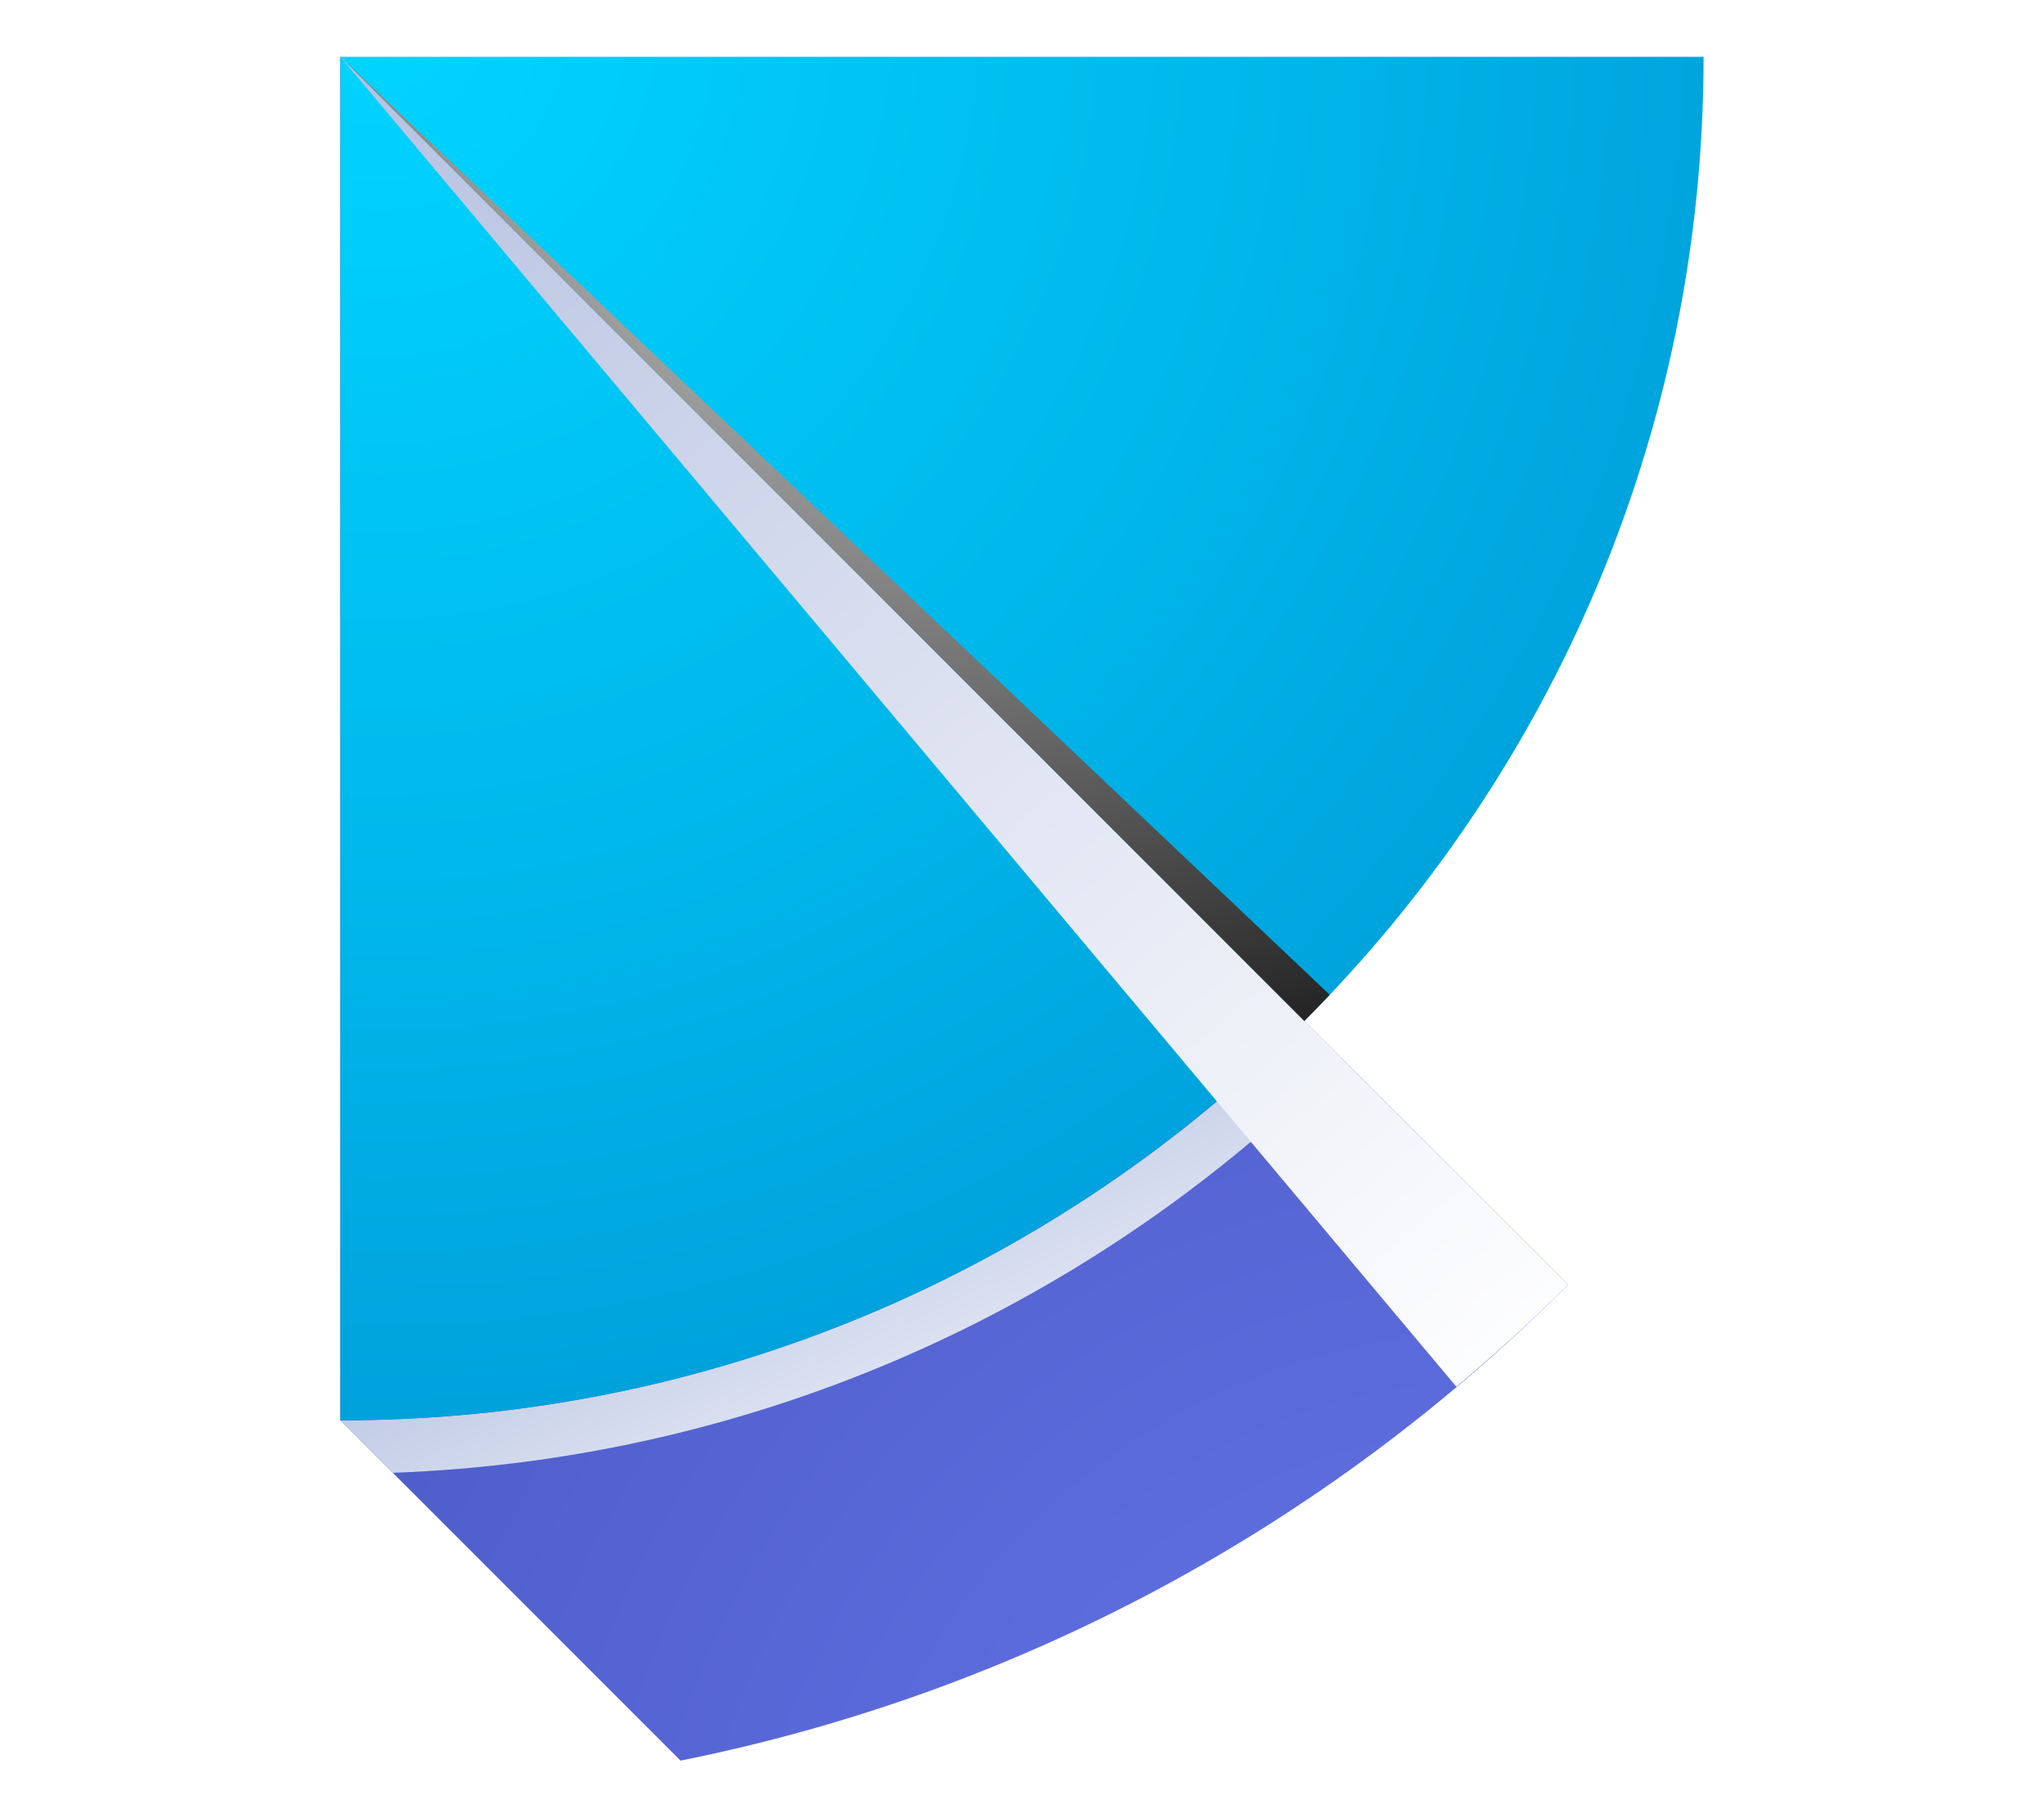
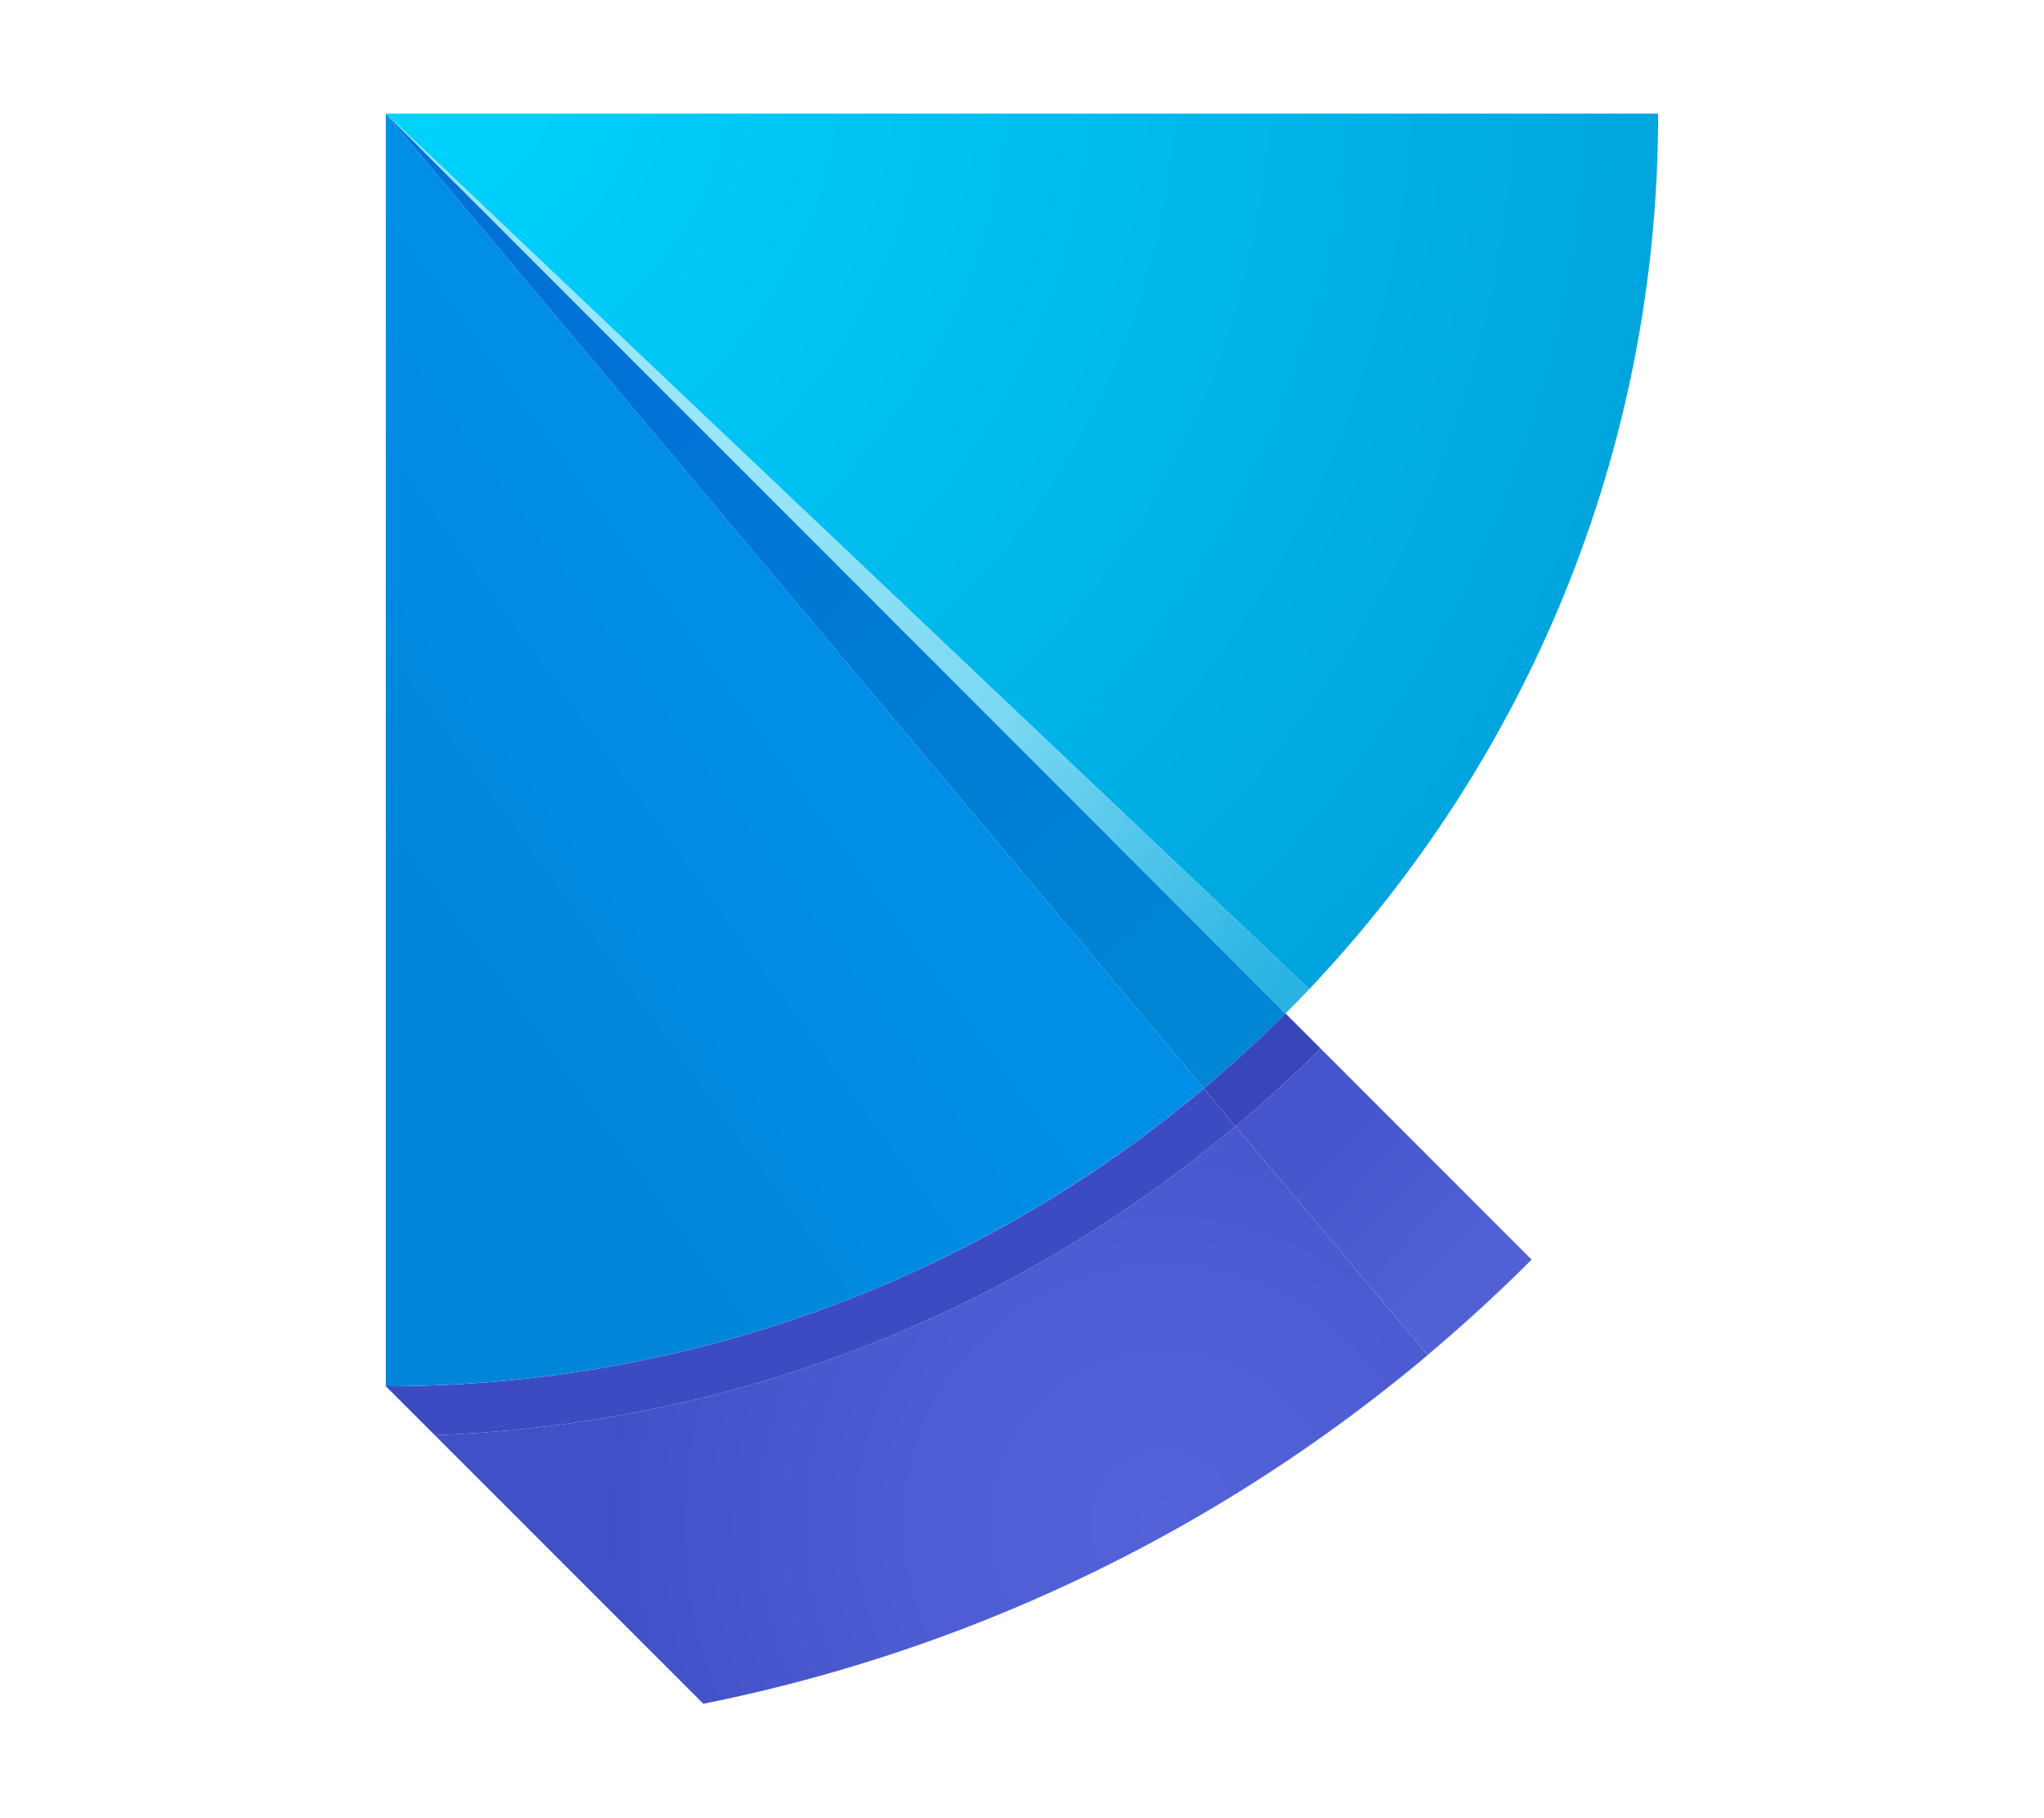
<svg xmlns="http://www.w3.org/2000/svg" width="100%" height="100%" viewBox="0 0 18 16" version="1.1" xml:space="preserve" style="fill-rule:evenodd;clip-rule:evenodd;stroke-linejoin:round;stroke-miterlimit:2;">
-   <g id="poetry" transform="matrix(0.0267857,0,0,0.0267857,9,8)">
-     <g transform="matrix(1,0,0,1,-224.085,-280)">
-       <clipPath id="_clip1">
-         <rect x="0" y="0" width="448.17" height="560" />
-       </clipPath>
-       <g clip-path="url(#_clip1)">
-         <g>
-           <g>
-             <g id="Layer_1">
-               <g transform="matrix(1,0,0,1,-56.25,0)">
-                 <path d="M168.08,560C278.641,537.846 380.191,483.406 459.84,403.59L56.25,0L56.25,448.17L168.08,560Z" style="fill:url(#_Linear2);fill-rule:nonzero;" />
-               </g>
-               <g transform="matrix(1,0,0,1,-56.25,0)">
-                 <path d="M168.08,560C278.641,537.846 380.191,483.406 459.84,403.59L56.25,0L56.25,448.17L168.08,560Z" style="fill:url(#_Radial3);fill-rule:nonzero;" />
-               </g>
-               <g transform="matrix(1,0,0,1,-56.25,0)">
-                 <path d="M56.25,448.17L73.5,465.42C195.07,460.97 304.9,409.74 385.5,329.19L373.21,316.91C289.265,401.065 175.114,448.337 56.25,448.17Z" style="fill:url(#_Linear4);fill-rule:nonzero;" />
-               </g>
-               <g transform="matrix(1,0,0,1,-56.25,0)">
-                 <path d="M56.25,448.17C303.77,448.17 504.42,247.52 504.42,0L56.25,0L56.25,448.17Z" style="fill:url(#_Radial5);fill-rule:nonzero;" />
-               </g>
-               <g transform="matrix(1,0,0,1,-56.25,0)">
-                 <path d="M459.84,403.59L56.25,0L423.14,437.13C435.83,426.46 448.12,415.31 459.84,403.59Z" style="fill:url(#_Linear6);fill-rule:nonzero;" />
-               </g>
-               <g transform="matrix(1,0,0,1,-56.25,0)">
-                 <path d="M56.25,0L373.16,316.91C375.98,314.077 378.763,311.21 381.51,308.31L56.25,0Z" style="fill:url(#_Radial7);fill-rule:nonzero;" />
-               </g>
-             </g>
-           </g>
-         </g>
+   <g id="poetry" transform="matrix(0.025,0,0,0.025,3.39787,1)">
+     <g>
+       <g transform="matrix(1,0,0,1,-56.25,0)">
+         <path d="M73.5,465.42L168.08,560C278.641,537.846 380.191,483.406 459.84,403.59C448.12,415.31 435.83,426.46 423.14,437.13L355.57,356.624C278.642,421.251 180.629,461.499 73.5,465.42Z" style="fill:url(#_Radial1);" />
+       </g>
+       <g transform="matrix(1,0,0,1,-56.25,0)">
+         <path d="M56.25,448.17L73.5,465.42C180.629,461.499 278.642,421.251 355.57,356.624L344.402,343.318C313.462,369.357 279.292,390.912 242.929,407.569C213.436,421.097 182.221,431.518 149.704,438.414C119.209,444.896 87.897,448.215 56.25,448.17Z" style="fill:rgb(61,75,194);" />
+       </g>
+       <g transform="matrix(1,0,0,1,-56.25,0)">
+         <path d="M56.25,0L56.25,448.17C88.297,448.17 119.56,444.807 149.704,438.414C181.875,431.575 213.138,421.216 242.929,407.569C279.697,390.705 313.789,369.013 344.402,343.318L56.25,0Z" style="fill:url(#_Linear2);" />
+       </g>
+       <g transform="matrix(1,0,0,1,-56.25,0)">
+         <path d="M381.514,308.314C457.688,227.978 504.42,119.449 504.42,0L56.25,0L381.514,308.314Z" style="fill:url(#_Radial3);" />
+       </g>
+       <g transform="matrix(1,0,0,1,-56.25,0)">
+         <path d="M56.25,0L344.402,343.318C354.357,334.951 363.961,326.141 373.183,316.908L56.25,0Z" style="fill:url(#_Linear4);" />
+       </g>
+       <g transform="matrix(1,0,0,1,-56.25,0)">
+         <path d="M459.84,403.59L385.481,329.209C375.913,338.77 365.933,347.918 355.57,356.624L423.14,437.13C435.83,426.46 448.12,415.31 459.84,403.59Z" style="fill:url(#_Linear5);" />
+       </g>
+       <g transform="matrix(1,0,0,1,-56.25,0)">
+         <path d="M344.402,343.318L355.57,356.624C365.933,347.918 375.913,338.77 385.481,329.209L373.183,316.908C363.961,326.141 354.357,334.951 344.402,343.318Z" style="fill:rgb(56,70,185);" />
+       </g>
+       <g transform="matrix(1,0,0,1,-56.25,0)">
+         <path d="M373.183,316.908C375.98,314.078 378.766,311.213 381.514,308.314L56.25,0L373.183,316.908Z" style="fill:url(#_Linear6);" />
      </g>
    </g>
  </g>
  <defs>
-     <linearGradient id="_Linear2" x1="0" y1="0" x2="1" y2="0" gradientUnits="userSpaceOnUse" gradientTransform="matrix(679.74,796.18,-796.18,679.74,-228.74,-144.29)">
-       <stop offset="0" style="stop-color:rgb(104,119,236);stop-opacity:1" />
-       <stop offset="0.29" style="stop-color:rgb(151,161,242);stop-opacity:1" />
-       <stop offset="0.77" style="stop-color:rgb(226,228,251);stop-opacity:1" />
-       <stop offset="1" style="stop-color:white;stop-opacity:1" />
+     <radialGradient id="_Radial1" cx="0" cy="0" r="1" gradientUnits="userSpaceOnUse" gradientTransform="matrix(-196.632,-30.7292,30.7292,-196.632,330.655,496.63)">
+       <stop offset="0" style="stop-color:rgb(84,98,218);stop-opacity:1" />
+       <stop offset="0.44" style="stop-color:rgb(79,93,212);stop-opacity:1" />
+       <stop offset="1" style="stop-color:rgb(66,80,199);stop-opacity:1" />
+     </radialGradient>
+     <linearGradient id="_Linear2" x1="0" y1="0" x2="1" y2="0" gradientUnits="userSpaceOnUse" gradientTransform="matrix(-119.158,85.7011,-85.7011,-119.158,208.042,226.84)">
+       <stop offset="0" style="stop-color:rgb(0,142,231);stop-opacity:1" />
+       <stop offset="0.46" style="stop-color:rgb(0,139,227);stop-opacity:1" />
+       <stop offset="1" style="stop-color:rgb(0,133,216);stop-opacity:1" />
    </linearGradient>
-     <radialGradient id="_Radial3" cx="0" cy="0" r="1" gradientUnits="userSpaceOnUse" gradientTransform="matrix(569.94,0,0,569.94,438.3,639.01)">
-       <stop offset="0" style="stop-color:rgb(104,119,236);stop-opacity:1" />
-       <stop offset="0.6" style="stop-color:rgb(83,98,207);stop-opacity:1" />
-       <stop offset="1" style="stop-color:rgb(67,82,185);stop-opacity:1" />
-     </radialGradient>
-     <linearGradient id="_Linear4" x1="0" y1="0" x2="1" y2="0" gradientUnits="userSpaceOnUse" gradientTransform="matrix(202.46,445.42,-445.42,202.46,74.77,67.3)">
-       <stop offset="0" style="stop-color:rgb(41,76,167);stop-opacity:1" />
-       <stop offset="0.48" style="stop-color:rgb(150,167,212);stop-opacity:1" />
-       <stop offset="0.84" style="stop-color:rgb(225,230,243);stop-opacity:1" />
-       <stop offset="1" style="stop-color:white;stop-opacity:1" />
-     </linearGradient>
-     <radialGradient id="_Radial5" cx="0" cy="0" r="1" gradientUnits="userSpaceOnUse" gradientTransform="matrix(746.46,0,0,746.46,65.64,-16.21)">
+     <radialGradient id="_Radial3" cx="0" cy="0" r="1" gradientUnits="userSpaceOnUse" gradientTransform="matrix(746.46,0,0,746.46,65.64,-16.21)">
      <stop offset="0" style="stop-color:rgb(0,213,255);stop-opacity:1" />
      <stop offset="0.38" style="stop-color:rgb(0,184,235);stop-opacity:1" />
      <stop offset="1" style="stop-color:rgb(0,128,197);stop-opacity:1" />
    </radialGradient>
-     <linearGradient id="_Linear6" x1="0" y1="0" x2="1" y2="0" gradientUnits="userSpaceOnUse" gradientTransform="matrix(601.3,716.53,-716.53,601.3,-151.22,-285.9)">
-       <stop offset="0" style="stop-color:rgb(131,151,204);stop-opacity:1" />
-       <stop offset="0.15" style="stop-color:rgb(151,168,212);stop-opacity:1" />
-       <stop offset="0.73" style="stop-color:rgb(226,230,243);stop-opacity:1" />
-       <stop offset="1" style="stop-color:white;stop-opacity:1" />
+     <linearGradient id="_Linear4" x1="0" y1="0" x2="1" y2="0" gradientUnits="userSpaceOnUse" gradientTransform="matrix(211.222,228.672,-228.672,211.222,136.559,87.149)">
+       <stop offset="0" style="stop-color:rgb(0,114,214);stop-opacity:1" />
+       <stop offset="1" style="stop-color:rgb(0,134,212);stop-opacity:1" />
    </linearGradient>
-     <radialGradient id="_Radial7" cx="0" cy="0" r="1" gradientUnits="userSpaceOnUse" gradientTransform="matrix(431.37,0,0,431.37,259.68,-34.71)">
-       <stop offset="0" style="stop-color:white;stop-opacity:1" />
-       <stop offset="1" style="stop-color:black;stop-opacity:1" />
-     </radialGradient>
+     <linearGradient id="_Linear5" x1="0" y1="0" x2="1" y2="0" gradientUnits="userSpaceOnUse" gradientTransform="matrix(51.3621,49.3992,-49.3992,51.3621,385.391,358.672)">
+       <stop offset="0" style="stop-color:rgb(71,85,204);stop-opacity:1" />
+       <stop offset="1" style="stop-color:rgb(81,96,213);stop-opacity:1" />
+     </linearGradient>
+     <linearGradient id="_Linear6" x1="0" y1="0" x2="1" y2="0" gradientUnits="userSpaceOnUse" gradientTransform="matrix(186.762,181.414,-181.414,186.762,184.884,125.321)">
+       <stop offset="0" style="stop-color:rgb(151,230,249);stop-opacity:1" />
+       <stop offset="0.48" style="stop-color:rgb(122,216,243);stop-opacity:1" />
+       <stop offset="1" style="stop-color:rgb(41,179,227);stop-opacity:1" />
+     </linearGradient>
  </defs>
</svg>
